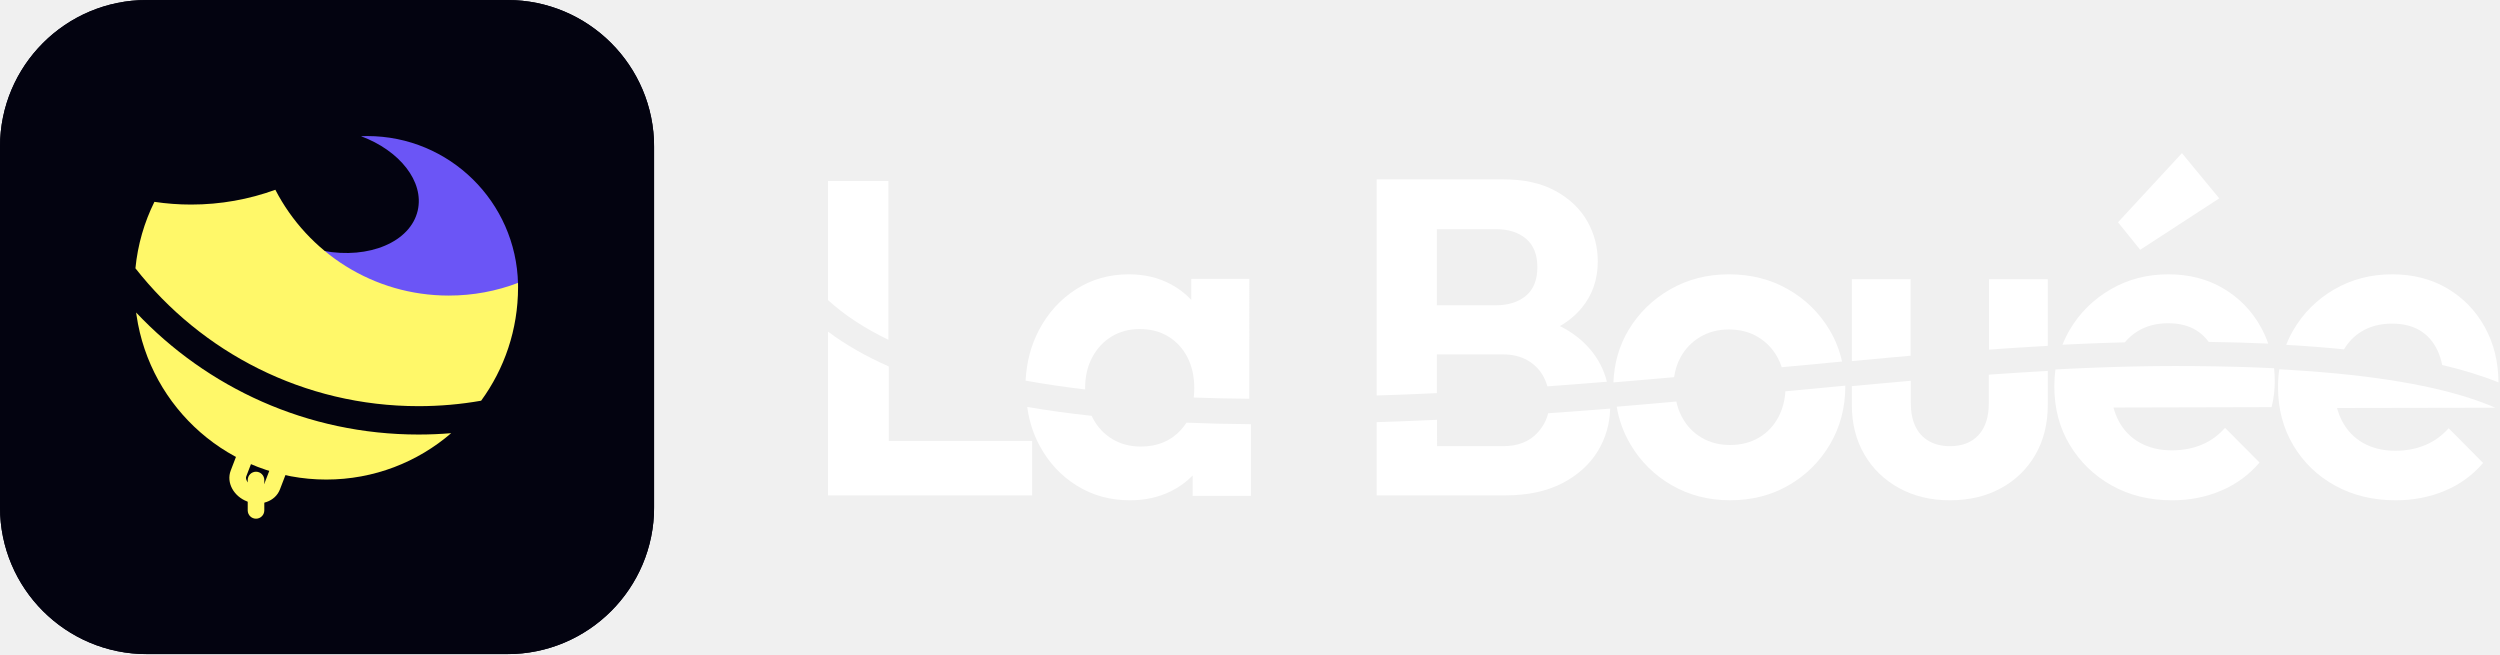
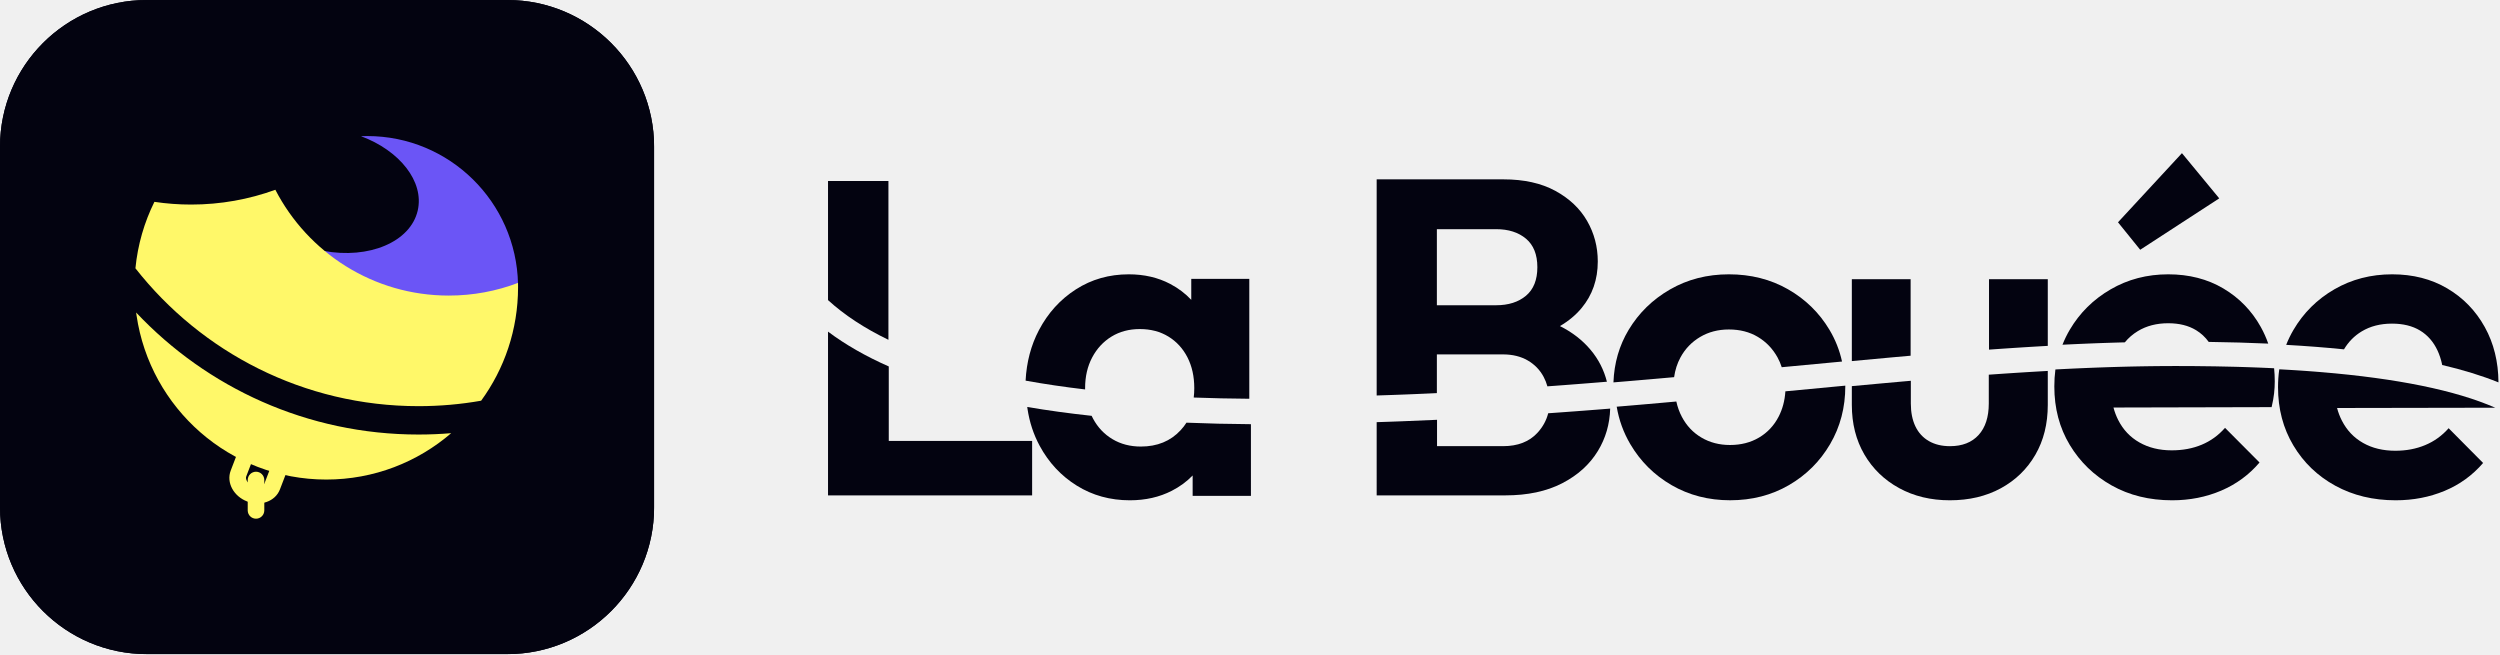
<svg xmlns="http://www.w3.org/2000/svg" width="1567" height="410" viewBox="0 0 1567 410" fill="none">
-   <path fill-rule="evenodd" clip-rule="evenodd" d="M1364.11 229.426C1366.37 229.426 1368.63 229.431 1370.86 229.441L1375.31 229.467C1384.17 229.534 1392.78 229.68 1401.13 229.906L1405.28 230.026C1405.97 230.047 1406.66 230.068 1407.34 230.09L1411.43 230.23L1415.48 230.382C1416.15 230.409 1416.82 230.436 1417.49 230.463L1421.47 230.636L1425.41 230.821C1425.68 233.521 1425.82 236.285 1425.82 239.114C1425.82 241.559 1425.68 244.051 1425.4 246.589C1425.12 249.128 1424.6 251.996 1423.85 255.193L1324.72 255.438C1325.46 258.206 1326.44 260.805 1327.67 263.232C1330.76 269.344 1335.2 274.045 1341.01 277.336C1346.81 280.627 1353.55 282.273 1361.23 282.273C1368.15 282.273 1374.43 281.097 1380.04 278.747C1385.66 276.396 1390.53 272.87 1394.65 268.169L1416.27 289.889C1409.72 297.599 1401.71 303.476 1392.26 307.519C1382.8 311.562 1372.55 313.584 1361.51 313.584C1347.28 313.584 1334.64 310.481 1323.6 304.275C1312.55 298.069 1303.8 289.607 1297.34 278.888C1290.88 268.169 1287.65 255.945 1287.65 242.217C1287.65 238.564 1287.88 235.016 1288.33 231.575L1289.31 231.523L1293.02 231.333L1296.71 231.152L1300.37 230.979L1304 230.816L1307.61 230.662L1311.19 230.517L1314.75 230.381L1320.05 230.194L1323.55 230.081L1327.03 229.976L1330.49 229.881L1333.93 229.794L1337.35 229.717L1340.75 229.649L1344.98 229.576L1349.18 229.518L1352.53 229.482L1354.19 229.467L1357.51 229.444L1360.82 229.43L1364.11 229.426Z" fill="white" />
-   <path fill-rule="evenodd" clip-rule="evenodd" d="M1156.64 242.019C1156.64 255.404 1153.47 267.518 1147.12 278.358C1140.77 289.199 1132.15 297.777 1121.27 304.093C1110.39 310.409 1098.11 313.567 1084.44 313.567C1070.9 313.567 1058.68 310.409 1047.77 304.093C1036.87 297.777 1028.23 289.199 1021.86 278.358C1017.6 271.112 1014.76 263.297 1013.35 254.913L1019.15 254.431L1029.09 253.582L1040.88 252.55L1050.73 251.668C1051.46 255.066 1052.6 258.248 1054.16 261.214C1057.09 266.799 1061.18 271.147 1066.44 274.258C1071.69 277.368 1077.67 278.924 1084.36 278.924C1091.25 278.924 1097.32 277.368 1102.57 274.258C1107.83 271.147 1111.91 266.799 1114.82 261.214C1117.28 256.472 1118.7 251.161 1119.08 245.281L1151.72 242.187L1156.64 241.725L1156.64 242.019Z" fill="white" />
-   <path fill-rule="evenodd" clip-rule="evenodd" d="M1283.55 232.502L1283.55 253.803C1283.55 265.67 1280.95 276.088 1275.75 285.058C1270.55 294.029 1263.34 301.025 1254.12 306.047C1244.9 311.07 1234.25 313.581 1222.18 313.581C1210.28 313.581 1199.68 311.035 1190.37 305.942C1181.07 300.85 1173.8 293.818 1168.57 284.846C1163.35 275.874 1160.73 265.525 1160.73 253.798L1160.73 242.028L1177.58 240.475L1190.73 239.289L1196.82 238.752L1197.71 238.674L1197.71 252.892C1197.71 258.504 1198.67 263.301 1200.59 267.284C1202.5 271.267 1205.31 274.326 1209.02 276.46C1212.73 278.595 1217.14 279.662 1222.25 279.662C1229.94 279.662 1235.91 277.325 1240.18 272.65C1244.44 267.975 1246.57 261.389 1246.57 252.892L1246.57 234.852L1252.89 234.41L1256.9 234.137L1262.86 233.744L1266.79 233.492L1270.69 233.25L1274.55 233.017L1278.39 232.792L1282.19 232.577L1283.55 232.502Z" fill="white" />
-   <path fill-rule="evenodd" clip-rule="evenodd" d="M1428.65 231.476L1430.47 231.574L1434.09 231.779C1434.69 231.814 1435.29 231.849 1435.89 231.886L1439.45 232.108L1442.98 232.342L1446.46 232.588L1449.91 232.846C1450.49 232.889 1451.06 232.934 1451.62 232.979L1455.02 233.253C1502.8 237.23 1539.17 244.7 1563.99 255.545L1563.99 255.552L1464.87 255.735C1465.62 258.558 1466.63 261.202 1467.9 263.666C1471.01 269.731 1475.44 274.391 1481.19 277.646C1486.95 280.901 1493.68 282.529 1501.4 282.529C1508.23 282.529 1514.47 281.346 1520.13 278.981C1525.79 276.616 1530.68 273.092 1534.8 268.408L1556.41 290.187C1549.76 297.914 1541.73 303.745 1532.27 307.68C1522.82 311.614 1512.6 313.581 1501.61 313.581C1487.48 313.581 1474.87 310.536 1463.76 304.448C1452.65 298.359 1443.89 289.941 1437.48 279.192C1431.07 268.443 1427.87 256.301 1427.87 242.766C1427.87 238.912 1428.12 235.173 1428.64 231.551L1428.65 231.476Z" fill="white" />
-   <path fill-rule="evenodd" clip-rule="evenodd" d="M643.867 255.084C656.624 257.267 670.082 259.118 684.239 260.64C684.524 261.244 684.823 261.841 685.138 262.428C688.084 267.903 692.139 272.183 697.306 275.269C702.471 278.355 708.397 279.897 715.082 279.897C725.367 279.897 733.665 276.499 739.978 269.701C741.368 268.204 742.605 266.613 743.689 264.93C756.689 265.465 770.155 265.783 784.083 265.884L784.086 310.8H747.551V298.032C743.842 301.878 739.459 305.09 734.402 307.668C726.665 311.612 717.934 313.584 708.21 313.584C695.868 313.584 684.776 310.522 674.935 304.397C665.094 298.272 657.333 289.943 651.654 279.41C647.838 272.336 645.304 264.654 644.052 256.365L643.867 255.084Z" fill="white" />
-   <path fill-rule="evenodd" clip-rule="evenodd" d="M1001.55 282.674C996.398 291.128 988.926 297.88 979.134 302.929C969.344 307.979 957.477 310.503 943.535 310.503H862.897L862.896 264.606L867.429 264.46L871.972 264.305L878.561 264.065C885.902 263.788 893.289 263.476 900.731 263.13L900.733 279.652H942.137C951.322 279.652 958.48 276.884 963.608 271.348C966.988 267.7 969.255 263.594 970.407 259.031L972.465 258.887L978.949 258.425L988.08 257.753L993.344 257.355L1001.33 256.738L1009.26 256.108C1008.99 265.824 1006.42 274.679 1001.55 282.674Z" fill="white" />
-   <path fill-rule="evenodd" clip-rule="evenodd" d="M519 207.868C529.903 216.022 542.596 223.294 557.081 229.691L557.084 276.396H646.937V310.5H519.004L519 207.868Z" fill="white" />
-   <path fill-rule="evenodd" clip-rule="evenodd" d="M707.516 171.945C717.198 171.945 725.855 173.954 733.489 177.971C738.548 180.633 742.947 183.958 746.686 187.947V174.781H783.062L783.059 249.945C771.089 249.854 759.479 249.597 748.231 249.175C748.459 247.271 748.57 245.299 748.57 243.258C748.57 235.98 747.151 229.565 744.312 224.012C741.473 218.459 737.493 214.111 732.372 210.969C727.253 207.826 721.271 206.255 714.429 206.255C707.726 206.255 701.814 207.826 696.694 210.969C691.573 214.111 687.535 218.471 684.58 224.047C681.624 229.624 680.146 236.027 680.146 243.258C680.146 243.539 680.149 243.82 680.153 244.099C667.054 242.561 654.617 240.723 642.843 238.587C643.449 226.928 646.235 216.376 651.205 206.928C656.86 196.177 664.587 187.658 674.386 181.374C684.184 175.088 695.227 171.945 707.516 171.945Z" fill="white" />
-   <path fill-rule="evenodd" clip-rule="evenodd" d="M942.271 112.415C955.198 112.415 966.068 114.819 974.88 119.624C983.692 124.43 990.33 130.713 994.794 138.472C999.258 146.233 1001.49 154.708 1001.49 163.897C1001.49 175.197 998.107 184.926 991.341 193.084C987.721 197.45 983.198 201.218 977.772 204.389C985.491 208.254 991.886 213.208 996.956 219.247C1001.93 225.168 1005.34 231.841 1007.21 239.265L1000.55 239.807L994.088 240.323L987.713 240.822L981.417 241.305L975.199 241.772L969.913 242.16C969.346 240.101 968.561 238.125 967.556 236.232C965.254 231.895 961.93 228.461 957.582 225.929C953.234 223.397 948.014 222.131 941.923 222.131H900.63L900.63 246.398L899.881 246.435L894.397 246.689L891.665 246.811L886.221 247.044L880.799 247.262L878.096 247.366L872.703 247.564C869.427 247.68 866.158 247.788 862.895 247.889V112.415H942.271ZM937.738 143.646H900.631V191.331H937.738C945.503 191.331 951.758 189.338 956.501 185.353C961.244 181.367 963.616 175.413 963.616 167.488C963.616 159.565 961.244 153.611 956.501 149.625C951.758 145.64 945.503 143.646 937.738 143.646Z" fill="white" />
-   <path fill-rule="evenodd" clip-rule="evenodd" d="M1083.66 171.945C1097.41 171.945 1109.74 175.061 1120.68 181.293C1131.62 187.525 1140.29 195.992 1146.69 206.692C1150.4 212.887 1153.03 219.528 1154.59 226.615L1116.79 230.168C1116.1 227.993 1115.21 225.929 1114.13 223.977C1111.11 218.544 1107.01 214.276 1101.82 211.172C1096.63 208.068 1090.58 206.515 1083.66 206.515C1076.93 206.515 1070.93 208.079 1065.65 211.207C1060.37 214.335 1056.25 218.615 1053.31 224.047C1051.29 227.765 1049.97 231.884 1049.33 236.406L1040.77 237.166L1033.7 237.783L1023.29 238.676L1019.88 238.966L1011.3 239.682C1011.76 227.561 1014.93 216.599 1020.81 206.798C1027.19 196.168 1035.86 187.702 1046.82 181.399C1057.78 175.097 1070.06 171.945 1083.66 171.945Z" fill="white" />
-   <path fill-rule="evenodd" clip-rule="evenodd" d="M1499.44 171.945C1512.45 171.945 1523.95 174.886 1533.93 180.769C1543.93 186.652 1551.77 194.745 1557.48 205.045C1563.1 215.193 1565.96 226.738 1566.04 239.682C1555.69 235.489 1543.81 231.826 1530.38 228.684L1530.76 228.684C1530.06 225.362 1529.08 222.361 1527.83 219.682C1525.28 214.224 1521.63 210.054 1516.88 207.172C1512.13 204.289 1506.27 202.848 1499.3 202.848C1492 202.848 1485.66 204.478 1480.28 207.739C1475.7 210.515 1472.01 214.259 1469.21 218.97C1457.79 217.814 1445.72 216.876 1432.98 216.155C1434.24 212.945 1435.75 209.843 1437.5 206.853C1443.79 196.103 1452.36 187.598 1463.19 181.336C1474.02 175.075 1486.1 171.945 1499.44 171.945Z" fill="white" />
-   <path fill-rule="evenodd" clip-rule="evenodd" d="M1197.58 175.02L1197.58 222.957L1186.54 223.942L1168 225.651L1160.73 226.335L1160.73 175.02H1197.58Z" fill="white" />
-   <path fill-rule="evenodd" clip-rule="evenodd" d="M1283.55 175.02L1283.55 216.792L1280.08 216.987L1276.19 217.213L1272.27 217.448L1268.31 217.692L1264.33 217.946L1260.31 218.209L1254.22 218.621L1250.12 218.907L1246.71 219.151L1246.71 175.02H1283.55Z" fill="white" />
-   <path fill-rule="evenodd" clip-rule="evenodd" d="M1359.03 171.945C1372.09 171.945 1383.61 174.9 1393.59 180.807C1403.57 186.716 1411.4 194.78 1417.09 205.002C1418.93 208.315 1420.48 211.772 1421.73 215.371C1409.84 214.838 1397.4 214.483 1384.42 214.304C1382.26 211.317 1379.63 208.873 1376.52 206.971C1371.76 204.064 1365.93 202.611 1359.03 202.611C1351.76 202.611 1345.41 204.252 1340 207.534C1336.86 209.441 1334.14 211.791 1331.85 214.584L1329.78 214.638L1328.01 214.686L1326.24 214.737L1322.68 214.845L1319.1 214.962L1315.5 215.089L1311.88 215.225L1308.23 215.371L1302.71 215.606L1298.99 215.775L1295.25 215.953L1292.76 216.077C1294.04 212.831 1295.56 209.702 1297.34 206.69C1303.58 196.093 1312.12 187.653 1322.94 181.37C1333.76 175.086 1345.79 171.945 1359.03 171.945Z" fill="white" />
-   <path fill-rule="evenodd" clip-rule="evenodd" d="M556.869 113.439L556.866 212.992C541.866 205.744 529.244 197.445 519 188.109L519.002 113.439H556.869Z" fill="white" />
-   <path fill-rule="evenodd" clip-rule="evenodd" d="M1367.64 96L1391.02 124.332L1341.48 156.553L1327.56 139.331L1367.64 96Z" fill="white" />
+   <path fill-rule="evenodd" clip-rule="evenodd" d="M1364.11 229.426C1366.37 229.426 1368.63 229.431 1370.86 229.441L1375.31 229.467C1384.17 229.534 1392.78 229.68 1401.13 229.906L1405.28 230.026C1405.97 230.047 1406.66 230.068 1407.34 230.09L1411.43 230.23L1415.48 230.382C1416.15 230.409 1416.82 230.436 1417.49 230.463L1421.47 230.636L1425.41 230.821C1425.68 233.521 1425.82 236.285 1425.82 239.114C1425.82 241.559 1425.68 244.051 1425.4 246.589C1425.12 249.128 1424.6 251.996 1423.85 255.193L1324.72 255.438C1325.46 258.206 1326.44 260.805 1327.67 263.232C1330.76 269.344 1335.2 274.045 1341.01 277.336C1346.81 280.627 1353.55 282.273 1361.23 282.273C1368.15 282.273 1374.43 281.097 1380.04 278.747C1385.66 276.396 1390.53 272.87 1394.65 268.169L1416.27 289.889C1409.72 297.599 1401.71 303.476 1392.26 307.519C1382.8 311.562 1372.55 313.584 1361.51 313.584C1347.28 313.584 1334.64 310.481 1323.6 304.275C1312.55 298.069 1303.8 289.607 1297.34 278.888C1290.88 268.169 1287.65 255.945 1287.65 242.217C1287.65 238.564 1287.88 235.016 1288.33 231.575L1289.31 231.523L1293.02 231.333L1296.71 231.152L1300.37 230.979L1304 230.816L1307.61 230.662L1311.19 230.517L1314.75 230.381L1320.05 230.194L1323.55 230.081L1327.03 229.976L1330.49 229.881L1333.93 229.794L1337.35 229.717L1340.75 229.649L1344.98 229.576L1349.18 229.518L1352.53 229.482L1354.19 229.467L1357.51 229.444L1360.82 229.43L1364.11 229.426Z" fill="#030310" />
+   <path fill-rule="evenodd" clip-rule="evenodd" d="M1156.64 242.019C1156.64 255.404 1153.47 267.518 1147.12 278.358C1140.77 289.199 1132.15 297.777 1121.27 304.093C1110.39 310.409 1098.11 313.567 1084.44 313.567C1070.9 313.567 1058.68 310.409 1047.77 304.093C1036.87 297.777 1028.23 289.199 1021.86 278.358C1017.6 271.112 1014.76 263.297 1013.35 254.913L1019.15 254.431L1029.09 253.582L1040.88 252.55L1050.73 251.668C1051.46 255.066 1052.6 258.248 1054.16 261.214C1057.09 266.799 1061.18 271.147 1066.44 274.258C1071.69 277.368 1077.67 278.924 1084.36 278.924C1091.25 278.924 1097.32 277.368 1102.57 274.258C1107.83 271.147 1111.91 266.799 1114.82 261.214C1117.28 256.472 1118.7 251.161 1119.08 245.281L1151.72 242.187L1156.64 241.725L1156.64 242.019Z" fill="#030310" />
+   <path fill-rule="evenodd" clip-rule="evenodd" d="M1283.55 232.502L1283.55 253.803C1283.55 265.67 1280.95 276.088 1275.75 285.058C1270.55 294.029 1263.34 301.025 1254.12 306.047C1244.9 311.07 1234.25 313.581 1222.18 313.581C1210.28 313.581 1199.68 311.035 1190.37 305.942C1181.07 300.85 1173.8 293.818 1168.57 284.846C1163.35 275.874 1160.73 265.525 1160.73 253.798L1160.73 242.028L1177.58 240.475L1190.73 239.289L1196.82 238.752L1197.71 238.674L1197.71 252.892C1197.71 258.504 1198.67 263.301 1200.59 267.284C1202.5 271.267 1205.31 274.326 1209.02 276.46C1212.73 278.595 1217.14 279.662 1222.25 279.662C1229.94 279.662 1235.91 277.325 1240.18 272.65C1244.44 267.975 1246.57 261.389 1246.57 252.892L1246.57 234.852L1252.89 234.41L1256.9 234.137L1262.86 233.744L1266.79 233.492L1270.69 233.25L1274.55 233.017L1278.39 232.792L1282.19 232.577L1283.55 232.502Z" fill="#030310" />
+   <path fill-rule="evenodd" clip-rule="evenodd" d="M1428.65 231.476L1430.47 231.574L1434.09 231.779C1434.69 231.814 1435.29 231.849 1435.89 231.886L1439.45 232.108L1442.98 232.342L1446.46 232.588L1449.91 232.846C1450.49 232.889 1451.06 232.934 1451.62 232.979L1455.02 233.253C1502.8 237.23 1539.17 244.7 1563.99 255.545L1563.99 255.552L1464.87 255.735C1465.62 258.558 1466.63 261.202 1467.9 263.666C1471.01 269.731 1475.44 274.391 1481.19 277.646C1486.95 280.901 1493.68 282.529 1501.4 282.529C1508.23 282.529 1514.47 281.346 1520.13 278.981C1525.79 276.616 1530.68 273.092 1534.8 268.408L1556.41 290.187C1549.76 297.914 1541.73 303.745 1532.27 307.68C1522.82 311.614 1512.6 313.581 1501.61 313.581C1487.48 313.581 1474.87 310.536 1463.76 304.448C1452.65 298.359 1443.89 289.941 1437.48 279.192C1431.07 268.443 1427.87 256.301 1427.87 242.766C1427.87 238.912 1428.12 235.173 1428.64 231.551L1428.65 231.476Z" fill="#030310" />
+   <path fill-rule="evenodd" clip-rule="evenodd" d="M643.867 255.084C656.624 257.267 670.082 259.118 684.239 260.64C684.524 261.244 684.823 261.841 685.138 262.428C688.084 267.903 692.139 272.183 697.306 275.269C702.471 278.355 708.397 279.897 715.082 279.897C725.367 279.897 733.665 276.499 739.978 269.701C741.368 268.204 742.605 266.613 743.689 264.93C756.689 265.465 770.155 265.783 784.083 265.884L784.086 310.8H747.551V298.032C743.842 301.878 739.459 305.09 734.402 307.668C726.665 311.612 717.934 313.584 708.21 313.584C695.868 313.584 684.776 310.522 674.935 304.397C665.094 298.272 657.333 289.943 651.654 279.41C647.838 272.336 645.304 264.654 644.052 256.365L643.867 255.084Z" fill="#030310" />
+   <path fill-rule="evenodd" clip-rule="evenodd" d="M1001.55 282.674C996.398 291.128 988.926 297.88 979.134 302.929C969.344 307.979 957.477 310.503 943.535 310.503H862.897L862.896 264.606L867.429 264.46L871.972 264.305L878.561 264.065C885.902 263.788 893.289 263.476 900.731 263.13L900.733 279.652H942.137C951.322 279.652 958.48 276.884 963.608 271.348C966.988 267.7 969.255 263.594 970.407 259.031L972.465 258.887L978.949 258.425L988.08 257.753L993.344 257.355L1001.33 256.738L1009.26 256.108C1008.99 265.824 1006.42 274.679 1001.55 282.674Z" fill="#030310" />
+   <path fill-rule="evenodd" clip-rule="evenodd" d="M519 207.868C529.903 216.022 542.596 223.294 557.081 229.691L557.084 276.396H646.937V310.5H519.004L519 207.868Z" fill="#030310" />
+   <path fill-rule="evenodd" clip-rule="evenodd" d="M707.516 171.945C717.198 171.945 725.855 173.954 733.489 177.971C738.548 180.633 742.947 183.958 746.686 187.947V174.781H783.062L783.059 249.945C771.089 249.854 759.479 249.597 748.231 249.175C748.459 247.271 748.57 245.299 748.57 243.258C748.57 235.98 747.151 229.565 744.312 224.012C741.473 218.459 737.493 214.111 732.372 210.969C727.253 207.826 721.271 206.255 714.429 206.255C707.726 206.255 701.814 207.826 696.694 210.969C691.573 214.111 687.535 218.471 684.58 224.047C681.624 229.624 680.146 236.027 680.146 243.258C680.146 243.539 680.149 243.82 680.153 244.099C667.054 242.561 654.617 240.723 642.843 238.587C643.449 226.928 646.235 216.376 651.205 206.928C656.86 196.177 664.587 187.658 674.386 181.374C684.184 175.088 695.227 171.945 707.516 171.945Z" fill="#030310" />
+   <path fill-rule="evenodd" clip-rule="evenodd" d="M942.271 112.415C955.198 112.415 966.068 114.819 974.88 119.624C983.692 124.43 990.33 130.713 994.794 138.472C999.258 146.233 1001.49 154.708 1001.49 163.897C1001.49 175.197 998.107 184.926 991.341 193.084C987.721 197.45 983.198 201.218 977.772 204.389C985.491 208.254 991.886 213.208 996.956 219.247C1001.93 225.168 1005.34 231.841 1007.21 239.265L1000.55 239.807L994.088 240.323L987.713 240.822L981.417 241.305L975.199 241.772L969.913 242.16C969.346 240.101 968.561 238.125 967.556 236.232C965.254 231.895 961.93 228.461 957.582 225.929C953.234 223.397 948.014 222.131 941.923 222.131H900.63L900.63 246.398L899.881 246.435L894.397 246.689L891.665 246.811L886.221 247.044L880.799 247.262L878.096 247.366L872.703 247.564C869.427 247.68 866.158 247.788 862.895 247.889V112.415H942.271ZM937.738 143.646H900.631V191.331H937.738C945.503 191.331 951.758 189.338 956.501 185.353C961.244 181.367 963.616 175.413 963.616 167.488C963.616 159.565 961.244 153.611 956.501 149.625C951.758 145.64 945.503 143.646 937.738 143.646Z" fill="#030310" />
+   <path fill-rule="evenodd" clip-rule="evenodd" d="M1083.66 171.945C1097.41 171.945 1109.74 175.061 1120.68 181.293C1131.62 187.525 1140.29 195.992 1146.69 206.692C1150.4 212.887 1153.03 219.528 1154.59 226.615L1116.79 230.168C1116.1 227.993 1115.21 225.929 1114.13 223.977C1111.11 218.544 1107.01 214.276 1101.82 211.172C1096.63 208.068 1090.58 206.515 1083.66 206.515C1076.93 206.515 1070.93 208.079 1065.65 211.207C1060.37 214.335 1056.25 218.615 1053.31 224.047C1051.29 227.765 1049.97 231.884 1049.33 236.406L1040.77 237.166L1033.7 237.783L1023.29 238.676L1019.88 238.966L1011.3 239.682C1011.76 227.561 1014.93 216.599 1020.81 206.798C1027.19 196.168 1035.86 187.702 1046.82 181.399C1057.78 175.097 1070.06 171.945 1083.66 171.945Z" fill="#030310" />
+   <path fill-rule="evenodd" clip-rule="evenodd" d="M1499.44 171.945C1512.45 171.945 1523.95 174.886 1533.93 180.769C1543.93 186.652 1551.77 194.745 1557.48 205.045C1563.1 215.193 1565.96 226.738 1566.04 239.682C1555.69 235.489 1543.81 231.826 1530.38 228.684L1530.76 228.684C1530.06 225.362 1529.08 222.361 1527.83 219.682C1525.28 214.224 1521.63 210.054 1516.88 207.172C1512.13 204.289 1506.27 202.848 1499.3 202.848C1492 202.848 1485.66 204.478 1480.28 207.739C1475.7 210.515 1472.01 214.259 1469.21 218.97C1457.79 217.814 1445.72 216.876 1432.98 216.155C1434.24 212.945 1435.75 209.843 1437.5 206.853C1443.79 196.103 1452.36 187.598 1463.19 181.336C1474.02 175.075 1486.1 171.945 1499.44 171.945Z" fill="#030310" />
+   <path fill-rule="evenodd" clip-rule="evenodd" d="M1197.58 175.02L1197.58 222.957L1186.54 223.942L1168 225.651L1160.73 226.335L1160.73 175.02H1197.58Z" fill="#030310" />
+   <path fill-rule="evenodd" clip-rule="evenodd" d="M1283.55 175.02L1283.55 216.792L1280.08 216.987L1276.19 217.213L1272.27 217.448L1268.31 217.692L1264.33 217.946L1260.31 218.209L1254.22 218.621L1250.12 218.907L1246.71 219.151L1246.71 175.02H1283.55Z" fill="#030310" />
+   <path fill-rule="evenodd" clip-rule="evenodd" d="M1359.03 171.945C1372.09 171.945 1383.61 174.9 1393.59 180.807C1403.57 186.716 1411.4 194.78 1417.09 205.002C1418.93 208.315 1420.48 211.772 1421.73 215.371C1409.84 214.838 1397.4 214.483 1384.42 214.304C1382.26 211.317 1379.63 208.873 1376.52 206.971C1371.76 204.064 1365.93 202.611 1359.03 202.611C1351.76 202.611 1345.41 204.252 1340 207.534C1336.86 209.441 1334.14 211.791 1331.85 214.584L1329.78 214.638L1328.01 214.686L1326.24 214.737L1322.68 214.845L1319.1 214.962L1315.5 215.089L1311.88 215.225L1308.23 215.371L1302.71 215.606L1298.99 215.775L1295.25 215.953L1292.76 216.077C1294.04 212.831 1295.56 209.702 1297.34 206.69C1303.58 196.093 1312.12 187.653 1322.94 181.37C1333.76 175.086 1345.79 171.945 1359.03 171.945Z" fill="#030310" />
+   <path fill-rule="evenodd" clip-rule="evenodd" d="M556.869 113.439L556.866 212.992C541.866 205.744 529.244 197.445 519 188.109L519.002 113.439H556.869Z" fill="#030310" />
+   <path fill-rule="evenodd" clip-rule="evenodd" d="M1367.64 96L1391.02 124.332L1341.48 156.553L1327.56 139.331L1367.64 96Z" fill="#030310" />
  <path d="M318 0H92C41.19 0 0 41.19 0 92V318C0 368.81 41.19 410 92 410H318C368.81 410 410 368.81 410 318V92C410 41.19 368.81 0 318 0Z" fill="#030310" />
-   <mask id="mask0_280_46" style="mask-type:luminance" maskUnits="userSpaceOnUse" x="0" y="0" width="410" height="410">
+   <mask id="mask0_193_35" style="mask-type:luminance" maskUnits="userSpaceOnUse" x="0" y="0" width="410" height="410">
    <path d="M318 0H92C41.19 0 0 41.19 0 92V318C0 368.81 41.19 410 92 410H318C368.81 410 410 368.81 410 318V92C410 41.19 368.81 0 318 0Z" fill="white" />
  </mask>
-   <g mask="url(#mask0_280_46)">
+   <g mask="url(#mask0_193_35)">
    <path d="M410 0H0V410H410V0Z" fill="#030310" />
  </g>
-   <mask id="mask1_280_46" style="mask-type:luminance" maskUnits="userSpaceOnUse" x="0" y="0" width="410" height="410">
+   <mask id="mask1_193_35" style="mask-type:luminance" maskUnits="userSpaceOnUse" x="0" y="0" width="410" height="410">
    <path d="M318 0H92C41.19 0 0 41.19 0 92V318C0 368.81 41.19 410 92 410H318C368.81 410 410 368.81 410 318V92C410 41.19 368.81 0 318 0Z" fill="white" />
  </mask>
-   <g mask="url(#mask1_280_46)">
+   <g mask="url(#mask1_193_35)">
    <path fill-rule="evenodd" clip-rule="evenodd" d="M230.204 85.283C281.695 85.283 323.568 126.57 324.694 177.929L323.575 178.352C310.395 183.22 296.149 185.879 281.284 185.879C251.369 185.879 223.961 175.113 202.705 157.235C231.217 162.59 257.297 151.662 261.832 131.965C266.005 113.841 250.536 94.37 226.248 85.363C227.56 85.311 228.879 85.283 230.204 85.283Z" fill="#6B55F6" />
    <path fill-rule="evenodd" clip-rule="evenodd" d="M85.329 195.879C129.715 242.977 192.595 272.366 262.32 272.366C269.22 272.366 276.053 272.078 282.807 271.514C261.772 289.631 234.417 300.582 204.511 300.582C144.098 300.582 94.094 255.895 85.583 197.688L85.329 195.879ZM172.586 118.951C192.945 158.346 233.979 185.265 281.284 185.265C296.567 185.265 311.196 182.455 324.684 177.322C324.707 178.227 324.717 179.138 324.717 180.051C324.717 206.646 316.127 231.229 301.577 251.162C288.829 253.409 275.711 254.578 262.32 254.578C190.332 254.578 126.215 220.789 84.883 168.165C86.331 153.328 90.462 139.281 96.783 126.517C104.289 127.639 111.97 128.22 119.786 128.22C138.329 128.22 156.11 124.95 172.586 118.951Z" fill="#FFF869" />
    <path d="M169.164 277.081C160.843 273.887 151.521 276.953 148.567 284.648L144.633 294.898C141.679 302.593 146.555 311.109 154.875 314.303C163.196 317.497 172.518 314.431 175.472 306.736L179.407 296.487C182.36 288.791 177.484 280.275 169.164 277.081ZM165.427 286.816C168.776 288.102 170.398 290.935 169.698 292.76L165.763 303.009C165.063 304.834 161.962 305.854 158.612 304.568C155.263 303.282 153.641 300.449 154.341 298.625L158.276 288.375C158.976 286.55 162.077 285.53 165.427 286.816Z" fill="#FFF869" />
    <path d="M160.466 295.675C163.286 295.675 165.581 297.925 165.664 300.732L165.666 300.889V319.904C165.666 322.783 163.338 325.117 160.466 325.117C157.647 325.117 155.351 322.867 155.269 320.06L155.267 319.904V300.889C155.267 298.009 157.595 295.675 160.466 295.675Z" fill="#FFF869" />
  </g>
</svg>
